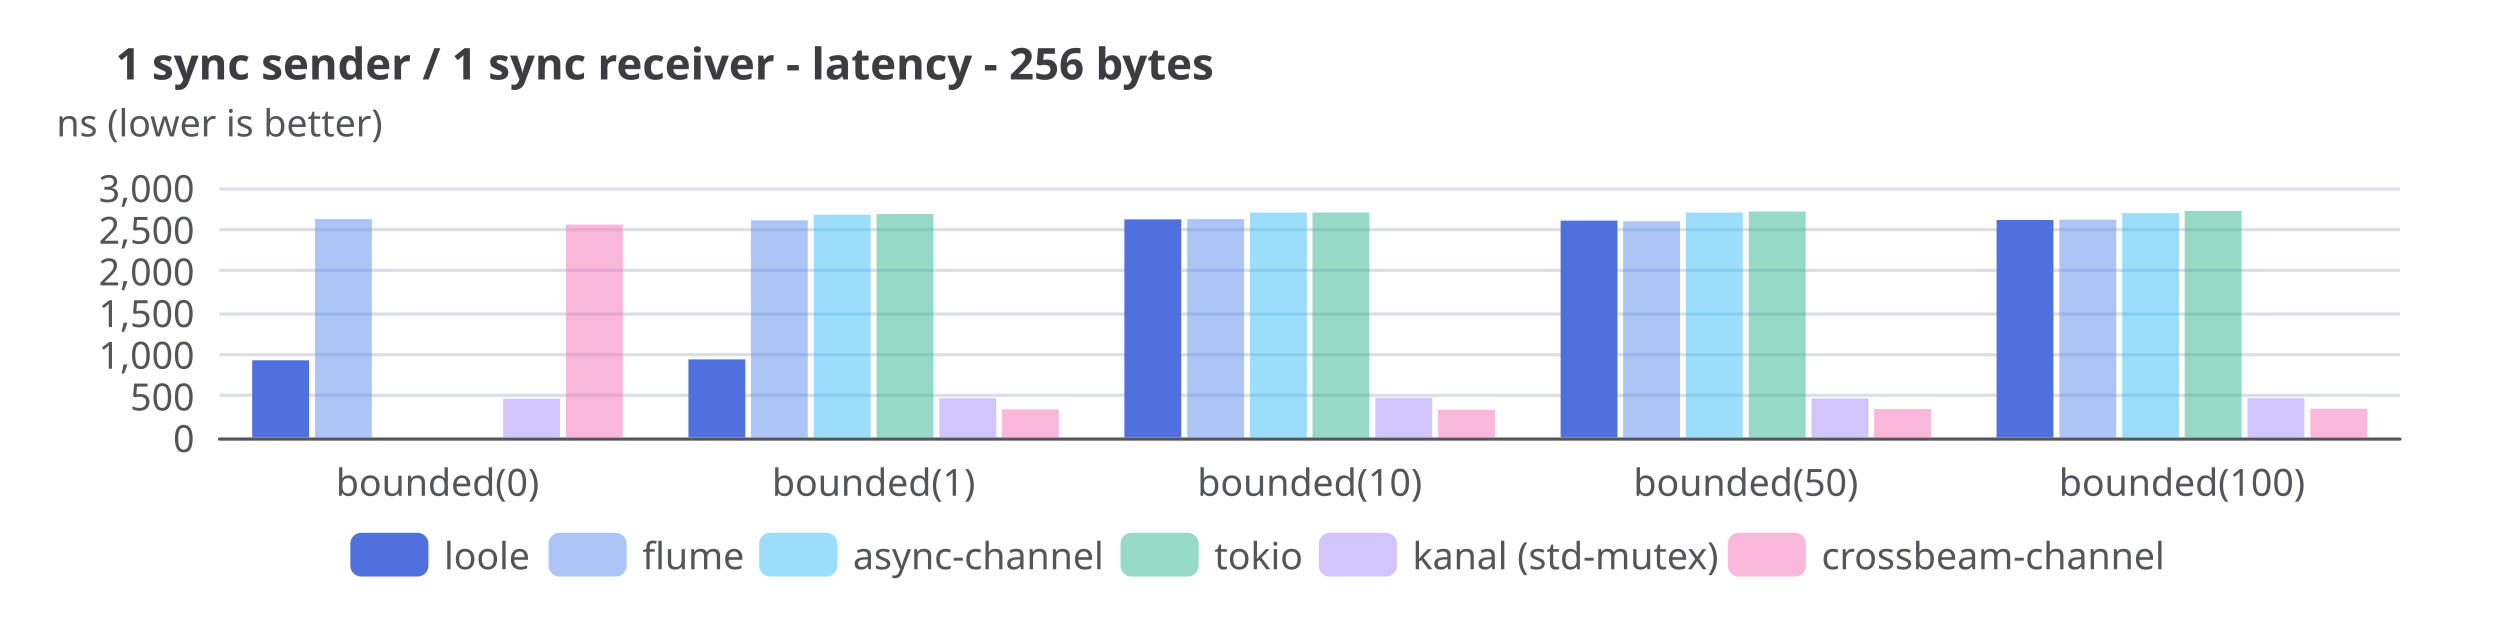
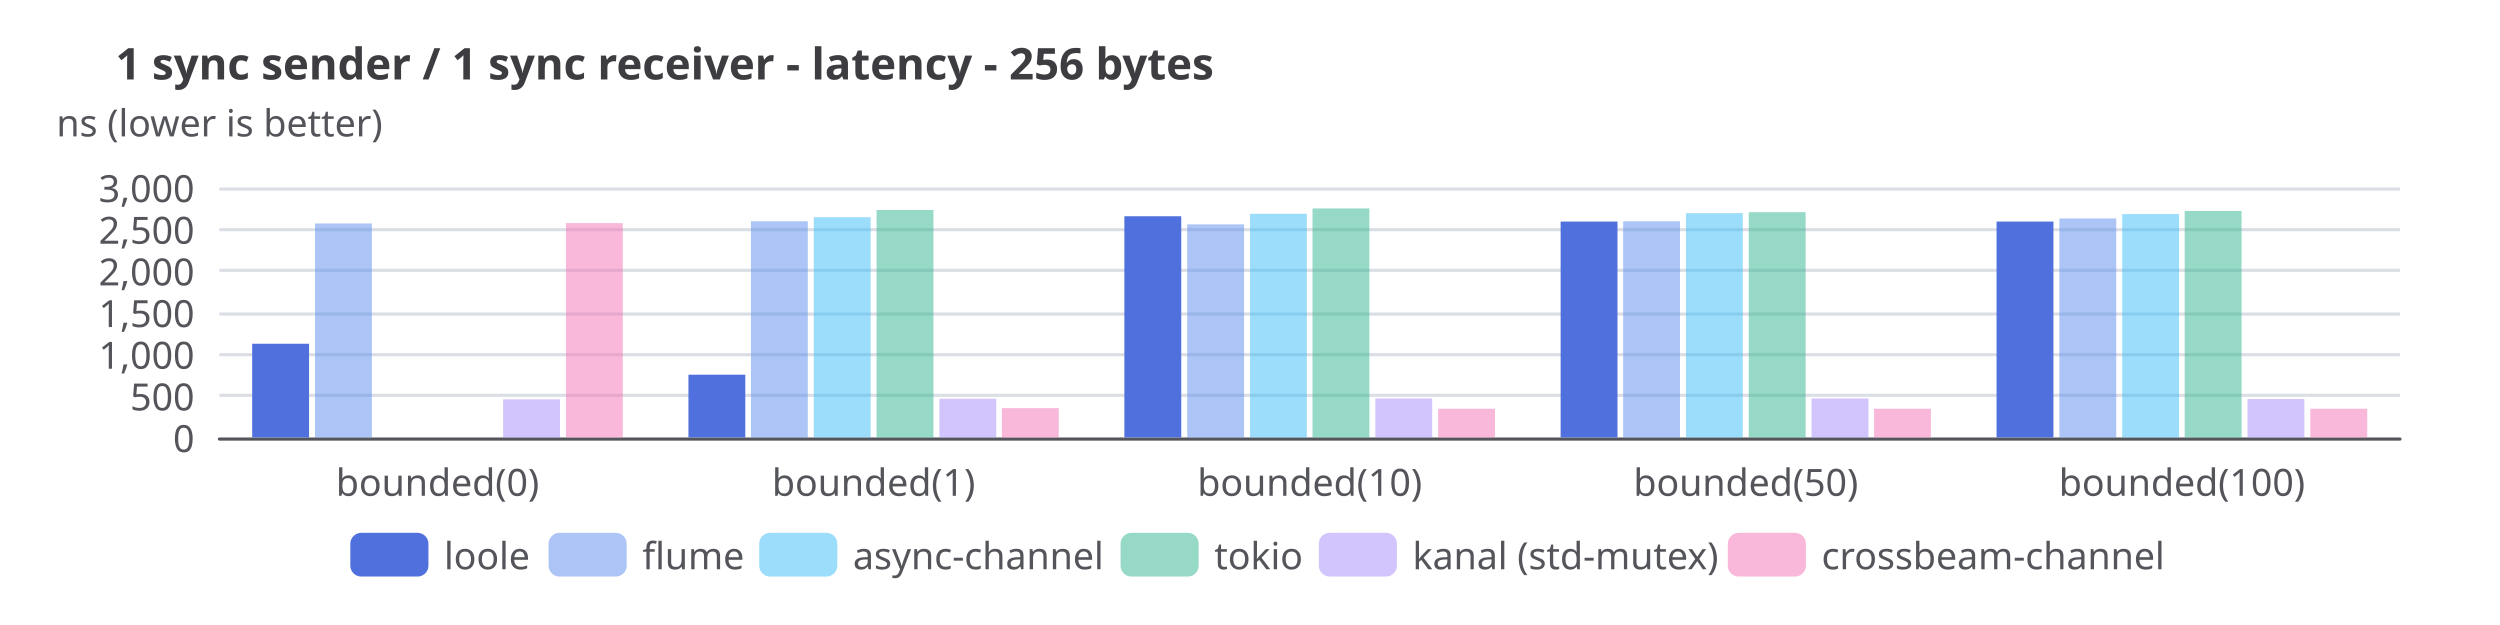
<svg xmlns="http://www.w3.org/2000/svg" width="800" height="200" version="1.1" baseProfile="full" viewBox="0 0 800 200">
  <rect width="800" height="200" x="0" y="0" fill="white" />
  <path d="M70.2 140.5L768 140.5" fill="none" pointer-events="visible" stroke="#dbdee4" class="zr15-cls-106" />
  <path d="M70.2 126.5L768 126.5" fill="none" pointer-events="visible" stroke="#dbdee4" class="zr15-cls-106" />
  <path d="M70.2 113.5L768 113.5" fill="none" pointer-events="visible" stroke="#dbdee4" class="zr15-cls-106" />
  <path d="M70.2 100.5L768 100.5" fill="none" pointer-events="visible" stroke="#dbdee4" class="zr15-cls-106" />
  <path d="M70.2 86.5L768 86.5" fill="none" pointer-events="visible" stroke="#dbdee4" class="zr15-cls-106" />
  <path d="M70.2 73.5L768 73.5" fill="none" pointer-events="visible" stroke="#dbdee4" class="zr15-cls-106" />
  <path d="M70.2 60.5L768 60.5" fill="none" pointer-events="visible" stroke="#dbdee4" class="zr15-cls-106" />
  <text dominant-baseline="central" text-anchor="middle" style="font-size:12px;font-family:sans-serif;" xml:space="preserve" y="-6" transform="translate(70.24 45)" fill="#54555a">ns (lower is better)</text>
  <path d="M70.2 140.5L768 140.5" fill="none" pointer-events="visible" stroke="#54555a" stroke-linecap="round" class="zr15-cls-106" />
  <text dominant-baseline="central" text-anchor="end" style="font-size:12px;font-family:sans-serif;" transform="translate(62.24 140)" fill="#54555a">0</text>
  <text dominant-baseline="central" text-anchor="end" style="font-size:12px;font-family:sans-serif;" transform="translate(62.24 126.6667)" fill="#54555a">500</text>
  <text dominant-baseline="central" text-anchor="end" style="font-size:12px;font-family:sans-serif;" transform="translate(62.24 113.3333)" fill="#54555a">1,000</text>
  <text dominant-baseline="central" text-anchor="end" style="font-size:12px;font-family:sans-serif;" transform="translate(62.24 100)" fill="#54555a">1,500</text>
  <text dominant-baseline="central" text-anchor="end" style="font-size:12px;font-family:sans-serif;" transform="translate(62.24 86.6667)" fill="#54555a">2,000</text>
  <text dominant-baseline="central" text-anchor="end" style="font-size:12px;font-family:sans-serif;" transform="translate(62.24 73.3333)" fill="#54555a">2,500</text>
  <text dominant-baseline="central" text-anchor="end" style="font-size:12px;font-family:sans-serif;" transform="translate(62.24 60)" fill="#54555a">3,000</text>
  <text dominant-baseline="central" text-anchor="middle" style="font-size:12px;font-family:sans-serif;" y="6" transform="translate(140.016 148)" fill="#54555a">bounded(0)</text>
  <text dominant-baseline="central" text-anchor="middle" style="font-size:12px;font-family:sans-serif;" y="6" transform="translate(279.568 148)" fill="#54555a">bounded(1)</text>
  <text dominant-baseline="central" text-anchor="middle" style="font-size:12px;font-family:sans-serif;" y="6" transform="translate(419.12 148)" fill="#54555a">bounded(10)</text>
  <text dominant-baseline="central" text-anchor="middle" style="font-size:12px;font-family:sans-serif;" y="6" transform="translate(558.672 148)" fill="#54555a">bounded(50)</text>
  <text dominant-baseline="central" text-anchor="middle" style="font-size:12px;font-family:sans-serif;" y="6" transform="translate(698.224 148)" fill="#54555a">bounded(100)</text>
-   <path d="M80.7 140l18.2 0l0 -24.7l-18.2 0Z" fill="#5070dd" ecmeta_series_index="0" ecmeta_data_index="0" ecmeta_ssr_type="chart" class="zr15-cls-107" />
-   <path d="M220.3 140l18.2 0l0 -25l-18.2 0Z" fill="#5070dd" ecmeta_series_index="0" ecmeta_data_index="1" ecmeta_ssr_type="chart" class="zr15-cls-107" />
-   <path d="M359.8 140l18.2 0l0 -69.8l-18.2 0Z" fill="#5070dd" ecmeta_series_index="0" ecmeta_data_index="2" ecmeta_ssr_type="chart" class="zr15-cls-107" />
-   <path d="M499.4 140l18.2 0l0 -69.4l-18.2 0Z" fill="#5070dd" ecmeta_series_index="0" ecmeta_data_index="3" ecmeta_ssr_type="chart" class="zr15-cls-107" />
-   <path d="M638.9 140l18.2 0l0 -69.6l-18.2 0Z" fill="#5070dd" ecmeta_series_index="0" ecmeta_data_index="4" ecmeta_ssr_type="chart" class="zr15-cls-107" />
-   <path d="M100.8 140l18.2 0l0 -69.9l-18.2 0Z" fill="rgb(91,141,239)" fill-opacity="0.5" ecmeta_series_index="1" ecmeta_data_index="0" ecmeta_ssr_type="chart" class="zr15-cls-108" />
-   <path d="M240.3 140l18.2 0l0 -69.5l-18.2 0Z" fill="rgb(91,141,239)" fill-opacity="0.5" ecmeta_series_index="1" ecmeta_data_index="1" ecmeta_ssr_type="chart" class="zr15-cls-108" />
-   <path d="M379.9 140l18.2 0l0 -69.9l-18.2 0Z" fill="rgb(91,141,239)" fill-opacity="0.5" ecmeta_series_index="1" ecmeta_data_index="2" ecmeta_ssr_type="chart" class="zr15-cls-108" />
+   <path d="M80.7 140l18.2 0l0 -30l-18.2 0Z" fill="#5070dd" ecmeta_series_index="0" ecmeta_data_index="0" ecmeta_ssr_type="chart" class="zr15-cls-107" />
+   <path d="M220.3 140l18.2 0l0 -20.1l-18.2 0Z" fill="#5070dd" ecmeta_series_index="0" ecmeta_data_index="1" ecmeta_ssr_type="chart" class="zr15-cls-107" />
+   <path d="M359.8 140l18.2 0l0 -70.8l-18.2 0Z" fill="#5070dd" ecmeta_series_index="0" ecmeta_data_index="2" ecmeta_ssr_type="chart" class="zr15-cls-107" />
+   <path d="M499.4 140l18.2 0l0 -69.1l-18.2 0Z" fill="#5070dd" ecmeta_series_index="0" ecmeta_data_index="3" ecmeta_ssr_type="chart" class="zr15-cls-107" />
+   <path d="M638.9 140l18.2 0l0 -69.1l-18.2 0Z" fill="#5070dd" ecmeta_series_index="0" ecmeta_data_index="4" ecmeta_ssr_type="chart" class="zr15-cls-107" />
+   <path d="M100.8 140l18.2 0l0 -68.5l-18.2 0Z" fill="rgb(91,141,239)" fill-opacity="0.5" ecmeta_series_index="1" ecmeta_data_index="0" ecmeta_ssr_type="chart" class="zr15-cls-108" />
+   <path d="M240.3 140l18.2 0l0 -69.2l-18.2 0Z" fill="rgb(91,141,239)" fill-opacity="0.5" ecmeta_series_index="1" ecmeta_data_index="1" ecmeta_ssr_type="chart" class="zr15-cls-108" />
+   <path d="M379.9 140l18.2 0l0 -68.2l-18.2 0Z" fill="rgb(91,141,239)" fill-opacity="0.5" ecmeta_series_index="1" ecmeta_data_index="2" ecmeta_ssr_type="chart" class="zr15-cls-108" />
  <path d="M519.4 140l18.2 0l0 -69.2l-18.2 0Z" fill="rgb(91,141,239)" fill-opacity="0.5" ecmeta_series_index="1" ecmeta_data_index="3" ecmeta_ssr_type="chart" class="zr15-cls-108" />
-   <path d="M659 140l18.2 0l0 -69.7l-18.2 0Z" fill="rgb(91,141,239)" fill-opacity="0.5" ecmeta_series_index="1" ecmeta_data_index="4" ecmeta_ssr_type="chart" class="zr15-cls-108" />
-   <path d="M260.4 140l18.2 0l0 -71.3l-18.2 0Z" fill="rgb(56,189,248)" fill-opacity="0.5" ecmeta_series_index="2" ecmeta_data_index="1" ecmeta_ssr_type="chart" class="zr15-cls-109" />
-   <path d="M400 140l18.2 0l0 -72l-18.2 0Z" fill="rgb(56,189,248)" fill-opacity="0.5" ecmeta_series_index="2" ecmeta_data_index="2" ecmeta_ssr_type="chart" class="zr15-cls-109" />
-   <path d="M539.5 140l18.2 0l0 -72l-18.2 0Z" fill="rgb(56,189,248)" fill-opacity="0.5" ecmeta_series_index="2" ecmeta_data_index="3" ecmeta_ssr_type="chart" class="zr15-cls-109" />
-   <path d="M679.1 140l18.2 0l0 -71.8l-18.2 0Z" fill="rgb(56,189,248)" fill-opacity="0.5" ecmeta_series_index="2" ecmeta_data_index="4" ecmeta_ssr_type="chart" class="zr15-cls-109" />
-   <path d="M280.5 140l18.2 0l0 -71.5l-18.2 0Z" fill="rgb(47,181,142)" fill-opacity="0.5" ecmeta_series_index="3" ecmeta_data_index="1" ecmeta_ssr_type="chart" class="zr15-cls-110" />
-   <path d="M420 140l18.2 0l0 -72l-18.2 0Z" fill="rgb(47,181,142)" fill-opacity="0.5" ecmeta_series_index="3" ecmeta_data_index="2" ecmeta_ssr_type="chart" class="zr15-cls-110" />
-   <path d="M559.6 140l18.2 0l0 -72.3l-18.2 0Z" fill="rgb(47,181,142)" fill-opacity="0.5" ecmeta_series_index="3" ecmeta_data_index="3" ecmeta_ssr_type="chart" class="zr15-cls-110" />
+   <path d="M659 140l18.2 0l0 -70.1l-18.2 0Z" fill="rgb(91,141,239)" fill-opacity="0.5" ecmeta_series_index="1" ecmeta_data_index="4" ecmeta_ssr_type="chart" class="zr15-cls-108" />
+   <path d="M260.4 140l18.2 0l0 -70.5l-18.2 0Z" fill="rgb(56,189,248)" fill-opacity="0.5" ecmeta_series_index="2" ecmeta_data_index="1" ecmeta_ssr_type="chart" class="zr15-cls-109" />
+   <path d="M400 140l18.2 0l0 -71.6l-18.2 0Z" fill="rgb(56,189,248)" fill-opacity="0.5" ecmeta_series_index="2" ecmeta_data_index="2" ecmeta_ssr_type="chart" class="zr15-cls-109" />
+   <path d="M539.5 140l18.2 0l0 -71.8l-18.2 0Z" fill="rgb(56,189,248)" fill-opacity="0.5" ecmeta_series_index="2" ecmeta_data_index="3" ecmeta_ssr_type="chart" class="zr15-cls-109" />
+   <path d="M679.1 140l18.2 0l0 -71.5l-18.2 0Z" fill="rgb(56,189,248)" fill-opacity="0.5" ecmeta_series_index="2" ecmeta_data_index="4" ecmeta_ssr_type="chart" class="zr15-cls-109" />
+   <path d="M280.5 140l18.2 0l0 -72.8l-18.2 0Z" fill="rgb(47,181,142)" fill-opacity="0.5" ecmeta_series_index="3" ecmeta_data_index="1" ecmeta_ssr_type="chart" class="zr15-cls-110" />
+   <path d="M420 140l18.2 0l0 -73.3l-18.2 0Z" fill="rgb(47,181,142)" fill-opacity="0.5" ecmeta_series_index="3" ecmeta_data_index="2" ecmeta_ssr_type="chart" class="zr15-cls-110" />
+   <path d="M559.6 140l18.2 0l0 -72.1l-18.2 0Z" fill="rgb(47,181,142)" fill-opacity="0.5" ecmeta_series_index="3" ecmeta_data_index="3" ecmeta_ssr_type="chart" class="zr15-cls-110" />
  <path d="M699.1 140l18.2 0l0 -72.5l-18.2 0Z" fill="rgb(47,181,142)" fill-opacity="0.5" ecmeta_series_index="3" ecmeta_data_index="4" ecmeta_ssr_type="chart" class="zr15-cls-110" />
-   <path d="M161 140l18.2 0l0 -12.4l-18.2 0Z" fill="rgb(167,139,250)" fill-opacity="0.5" ecmeta_series_index="4" ecmeta_data_index="0" ecmeta_ssr_type="chart" class="zr15-cls-111" />
-   <path d="M300.6 140l18.2 0l0 -12.6l-18.2 0Z" fill="rgb(167,139,250)" fill-opacity="0.5" ecmeta_series_index="4" ecmeta_data_index="1" ecmeta_ssr_type="chart" class="zr15-cls-111" />
-   <path d="M440.1 140l18.2 0l0 -12.7l-18.2 0Z" fill="rgb(167,139,250)" fill-opacity="0.5" ecmeta_series_index="4" ecmeta_data_index="2" ecmeta_ssr_type="chart" class="zr15-cls-111" />
+   <path d="M161 140l18.2 0l0 -12.2l-18.2 0Z" fill="rgb(167,139,250)" fill-opacity="0.5" ecmeta_series_index="4" ecmeta_data_index="0" ecmeta_ssr_type="chart" class="zr15-cls-111" />
+   <path d="M300.6 140l18.2 0l0 -12.4l-18.2 0Z" fill="rgb(167,139,250)" fill-opacity="0.5" ecmeta_series_index="4" ecmeta_data_index="1" ecmeta_ssr_type="chart" class="zr15-cls-111" />
+   <path d="M440.1 140l18.2 0l0 -12.5l-18.2 0Z" fill="rgb(167,139,250)" fill-opacity="0.5" ecmeta_series_index="4" ecmeta_data_index="2" ecmeta_ssr_type="chart" class="zr15-cls-111" />
  <path d="M579.7 140l18.2 0l0 -12.5l-18.2 0Z" fill="rgb(167,139,250)" fill-opacity="0.5" ecmeta_series_index="4" ecmeta_data_index="3" ecmeta_ssr_type="chart" class="zr15-cls-111" />
-   <path d="M719.2 140l18.2 0l0 -12.6l-18.2 0Z" fill="rgb(167,139,250)" fill-opacity="0.5" ecmeta_series_index="4" ecmeta_data_index="4" ecmeta_ssr_type="chart" class="zr15-cls-111" />
-   <path d="M181.1 140l18.2 0l0 -68.1l-18.2 0Z" fill="rgb(244,114,182)" fill-opacity="0.5" ecmeta_series_index="5" ecmeta_data_index="0" ecmeta_ssr_type="chart" class="zr15-cls-112" />
-   <path d="M320.6 140l18.2 0l0 -9l-18.2 0Z" fill="rgb(244,114,182)" fill-opacity="0.5" ecmeta_series_index="5" ecmeta_data_index="1" ecmeta_ssr_type="chart" class="zr15-cls-112" />
-   <path d="M460.2 140l18.2 0l0 -8.9l-18.2 0Z" fill="rgb(244,114,182)" fill-opacity="0.5" ecmeta_series_index="5" ecmeta_data_index="2" ecmeta_ssr_type="chart" class="zr15-cls-112" />
-   <path d="M599.7 140l18.2 0l0 -9.1l-18.2 0Z" fill="rgb(244,114,182)" fill-opacity="0.5" ecmeta_series_index="5" ecmeta_data_index="3" ecmeta_ssr_type="chart" class="zr15-cls-112" />
+   <path d="M719.2 140l18.2 0l0 -12.3l-18.2 0Z" fill="rgb(167,139,250)" fill-opacity="0.5" ecmeta_series_index="4" ecmeta_data_index="4" ecmeta_ssr_type="chart" class="zr15-cls-111" />
+   <path d="M181.1 140l18.2 0l0 -68.6l-18.2 0Z" fill="rgb(244,114,182)" fill-opacity="0.5" ecmeta_series_index="5" ecmeta_data_index="0" ecmeta_ssr_type="chart" class="zr15-cls-112" />
+   <path d="M320.6 140l18.2 0l0 -9.4l-18.2 0Z" fill="rgb(244,114,182)" fill-opacity="0.5" ecmeta_series_index="5" ecmeta_data_index="1" ecmeta_ssr_type="chart" class="zr15-cls-112" />
+   <path d="M460.2 140l18.2 0l0 -9.2l-18.2 0Z" fill="rgb(244,114,182)" fill-opacity="0.5" ecmeta_series_index="5" ecmeta_data_index="2" ecmeta_ssr_type="chart" class="zr15-cls-112" />
+   <path d="M599.7 140l18.2 0l0 -9.2l-18.2 0Z" fill="rgb(244,114,182)" fill-opacity="0.5" ecmeta_series_index="5" ecmeta_data_index="3" ecmeta_ssr_type="chart" class="zr15-cls-112" />
  <path d="M739.3 140l18.2 0l0 -9.2l-18.2 0Z" fill="rgb(244,114,182)" fill-opacity="0.5" ecmeta_series_index="5" ecmeta_data_index="4" ecmeta_ssr_type="chart" class="zr15-cls-112" />
  <path d="M-5 -5.5l585.8 0l0 25l-585.8 0Z" transform="translate(112.1 170.5)" fill="rgb(0,0,0)" fill-opacity="0" stroke="#b7b9be" stroke-width="0" class="zr15-cls-106" />
  <path d="M3.5 0L21.5 0A3.5 3.5 0 0 1 25 3.5L25 10.5A3.5 3.5 0 0 1 21.5 14L3.5 14A3.5 3.5 0 0 1 0 10.5L0 3.5A3.5 3.5 0 0 1 3.5 0Z" transform="translate(112.1 170.5)" fill="#5070dd" ecmeta_series_index="0" ecmeta_data_index="0" ecmeta_ssr_type="legend" ecmeta_silent="true" class="zr15-cls-106" />
  <text dominant-baseline="central" text-anchor="start" style="font-size:12px;font-family:sans-serif;" x="30" y="7" transform="translate(112.1 170.5)" fill="#54555a">loole</text>
  <path d="M0 0l55.4 0l0 14l-55.4 0Z" transform="translate(112.1 170.5)" fill="none" pointer-events="visible" ecmeta_series_index="0" ecmeta_data_index="0" ecmeta_ssr_type="legend" class="zr15-cls-113" />
  <path d="M3.5 0L21.5 0A3.5 3.5 0 0 1 25 3.5L25 10.5A3.5 3.5 0 0 1 21.5 14L3.5 14A3.5 3.5 0 0 1 0 10.5L0 3.5A3.5 3.5 0 0 1 3.5 0Z" transform="translate(175.54 170.5)" fill="rgb(91,141,239)" fill-opacity="0.5" ecmeta_series_index="1" ecmeta_data_index="1" ecmeta_ssr_type="legend" ecmeta_silent="true" class="zr15-cls-106" />
  <text dominant-baseline="central" text-anchor="start" style="font-size:12px;font-family:sans-serif;" x="30" y="7" transform="translate(175.54 170.5)" fill="#54555a">flume</text>
  <path d="M0 0l59.4 0l0 14l-59.4 0Z" transform="translate(175.54 170.5)" fill="none" pointer-events="visible" ecmeta_series_index="1" ecmeta_data_index="1" ecmeta_ssr_type="legend" class="zr15-cls-113" />
  <path d="M3.5 0L21.5 0A3.5 3.5 0 0 1 25 3.5L25 10.5A3.5 3.5 0 0 1 21.5 14L3.5 14A3.5 3.5 0 0 1 0 10.5L0 3.5A3.5 3.5 0 0 1 3.5 0Z" transform="translate(242.94 170.5)" fill="rgb(56,189,248)" fill-opacity="0.5" ecmeta_series_index="2" ecmeta_data_index="2" ecmeta_ssr_type="legend" ecmeta_silent="true" class="zr15-cls-106" />
  <text dominant-baseline="central" text-anchor="start" style="font-size:12px;font-family:sans-serif;" x="30" y="7" transform="translate(242.94 170.5)" fill="#54555a">async-channel</text>
  <path d="M0 0l107.6 0l0 14l-107.6 0Z" transform="translate(242.94 170.5)" fill="none" pointer-events="visible" ecmeta_series_index="2" ecmeta_data_index="2" ecmeta_ssr_type="legend" class="zr15-cls-113" />
  <path d="M3.5 0L21.5 0A3.5 3.5 0 0 1 25 3.5L25 10.5A3.5 3.5 0 0 1 21.5 14L3.5 14A3.5 3.5 0 0 1 0 10.5L0 3.5A3.5 3.5 0 0 1 3.5 0Z" transform="translate(358.58 170.5)" fill="rgb(47,181,142)" fill-opacity="0.5" ecmeta_series_index="3" ecmeta_data_index="3" ecmeta_ssr_type="legend" ecmeta_silent="true" class="zr15-cls-106" />
  <text dominant-baseline="central" text-anchor="start" style="font-size:12px;font-family:sans-serif;" x="30" y="7" transform="translate(358.58 170.5)" fill="#54555a">tokio</text>
  <path d="M0 0l55.4 0l0 14l-55.4 0Z" transform="translate(358.58 170.5)" fill="none" pointer-events="visible" ecmeta_series_index="3" ecmeta_data_index="3" ecmeta_ssr_type="legend" class="zr15-cls-113" />
  <path d="M3.5 0L21.5 0A3.5 3.5 0 0 1 25 3.5L25 10.5A3.5 3.5 0 0 1 21.5 14L3.5 14A3.5 3.5 0 0 1 0 10.5L0 3.5A3.5 3.5 0 0 1 3.5 0Z" transform="translate(422.02 170.5)" fill="rgb(167,139,250)" fill-opacity="0.5" ecmeta_series_index="4" ecmeta_data_index="4" ecmeta_ssr_type="legend" ecmeta_silent="true" class="zr15-cls-106" />
  <text dominant-baseline="central" text-anchor="start" style="font-size:12px;font-family:sans-serif;" xml:space="preserve" x="30" y="7" transform="translate(422.02 170.5)" fill="#54555a">kanal (std-mutex)</text>
  <path d="M0 0l122.9 0l0 14l-122.9 0Z" transform="translate(422.02 170.5)" fill="none" pointer-events="visible" ecmeta_series_index="4" ecmeta_data_index="4" ecmeta_ssr_type="legend" class="zr15-cls-113" />
  <path d="M3.5 0L21.5 0A3.5 3.5 0 0 1 25 3.5L25 10.5A3.5 3.5 0 0 1 21.5 14L3.5 14A3.5 3.5 0 0 1 0 10.5L0 3.5A3.5 3.5 0 0 1 3.5 0Z" transform="translate(552.9 170.5)" fill="rgb(244,114,182)" fill-opacity="0.5" ecmeta_series_index="5" ecmeta_data_index="5" ecmeta_ssr_type="legend" ecmeta_silent="true" class="zr15-cls-106" />
  <text dominant-baseline="central" text-anchor="start" style="font-size:12px;font-family:sans-serif;" x="30" y="7" transform="translate(552.9 170.5)" fill="#54555a">crossbeam-channel</text>
  <path d="M0 0l135 0l0 14l-135 0Z" transform="translate(552.9 170.5)" fill="none" pointer-events="visible" ecmeta_series_index="5" ecmeta_data_index="5" ecmeta_ssr_type="legend" class="zr15-cls-113" />
  <path d="M-5 -5l334.1 0l0 24l-334.1 0Z" transform="translate(37 13)" fill="rgb(0,0,0)" fill-opacity="0" stroke="#3c3c41" stroke-width="0" class="zr15-cls-106" />
  <text dominant-baseline="central" text-anchor="start" style="font-size:14px;font-family:sans-serif;font-weight:bold;" xml:space="preserve" y="7" transform="translate(37 13)" fill="#3c3c41">1 sync sender / 1 sync receiver - latency - 256 bytes</text>
  <style>
.zr15-cls-106:hover {
pointer-events:none;
}
.zr15-cls-107:hover {
cursor:pointer;
fill:rgba(88,123,243,1);
}
.zr15-cls-108:hover {
cursor:pointer;
fill:rgba(100,155,255,0.5);
}
.zr15-cls-109:hover {
cursor:pointer;
fill:rgba(61,207,255,0.5);
}
.zr15-cls-110:hover {
cursor:pointer;
fill:rgba(51,199,156,0.5);
}
.zr15-cls-111:hover {
cursor:pointer;
fill:rgba(183,152,255,0.5);
}
.zr15-cls-112:hover {
cursor:pointer;
fill:rgba(255,125,200,0.5);
}
.zr15-cls-113:hover {
cursor:pointer;
fill:rgba(0,0,0,0);
}



</style>
</svg>
